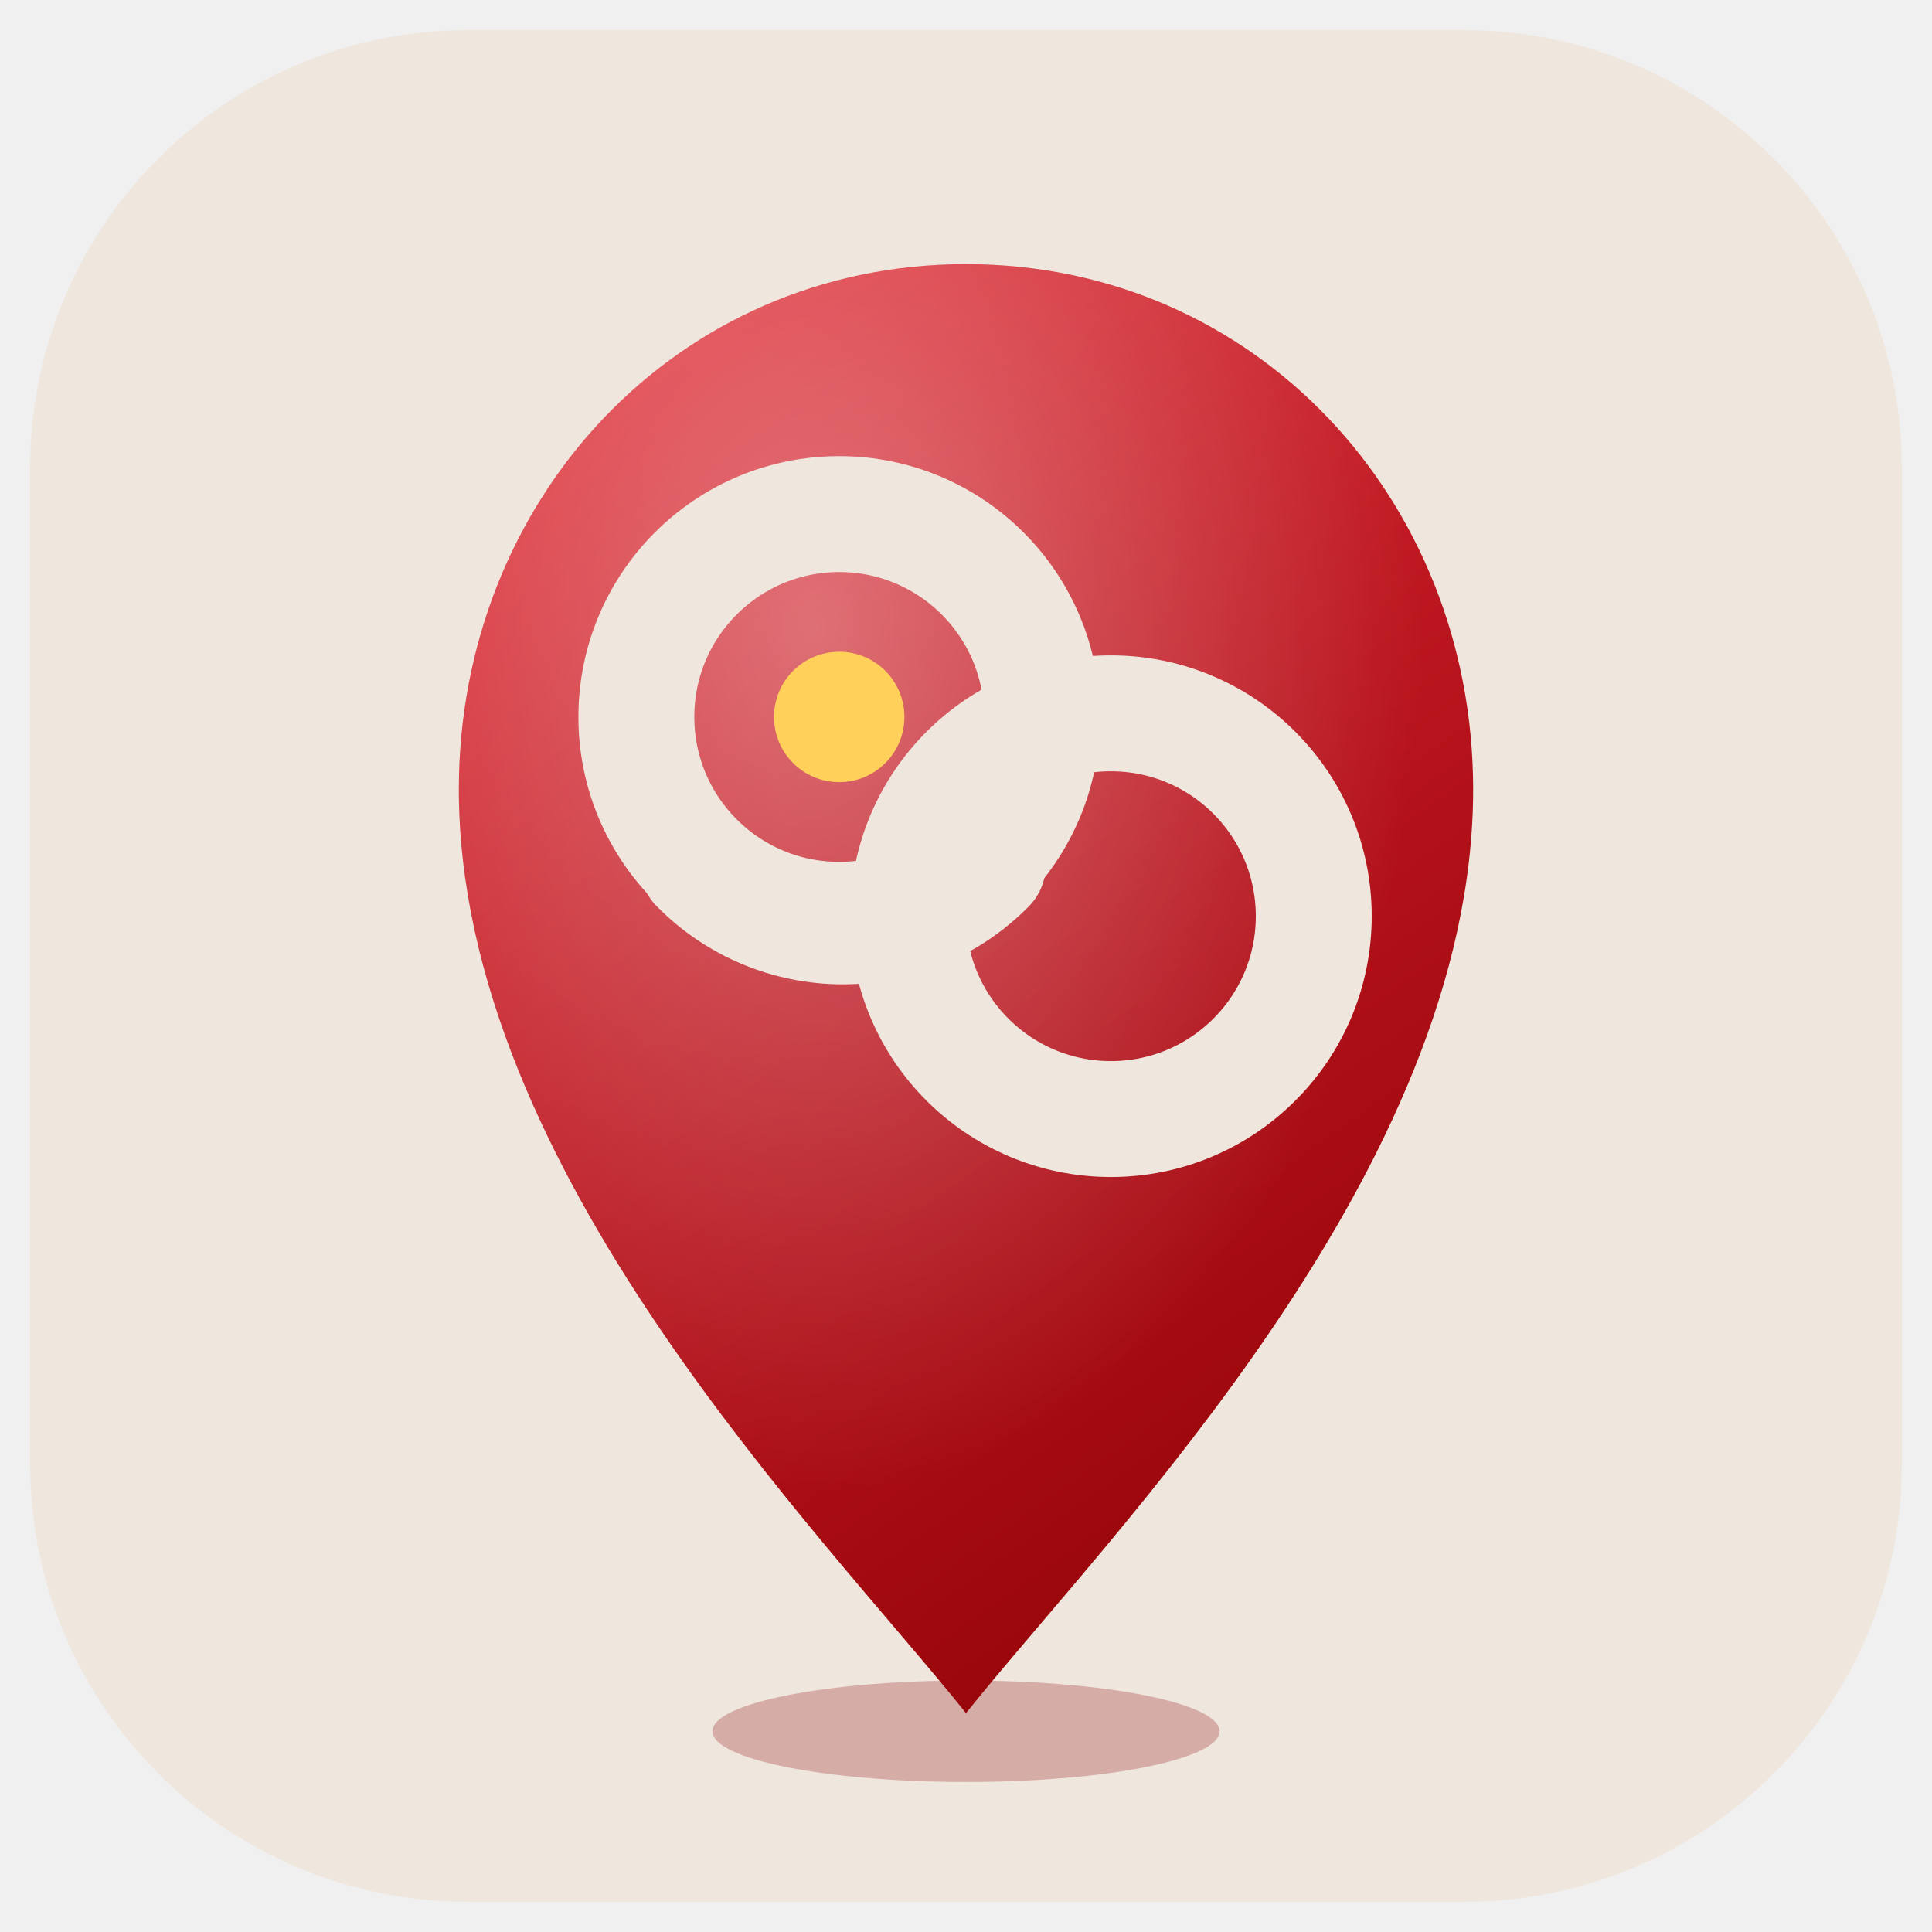
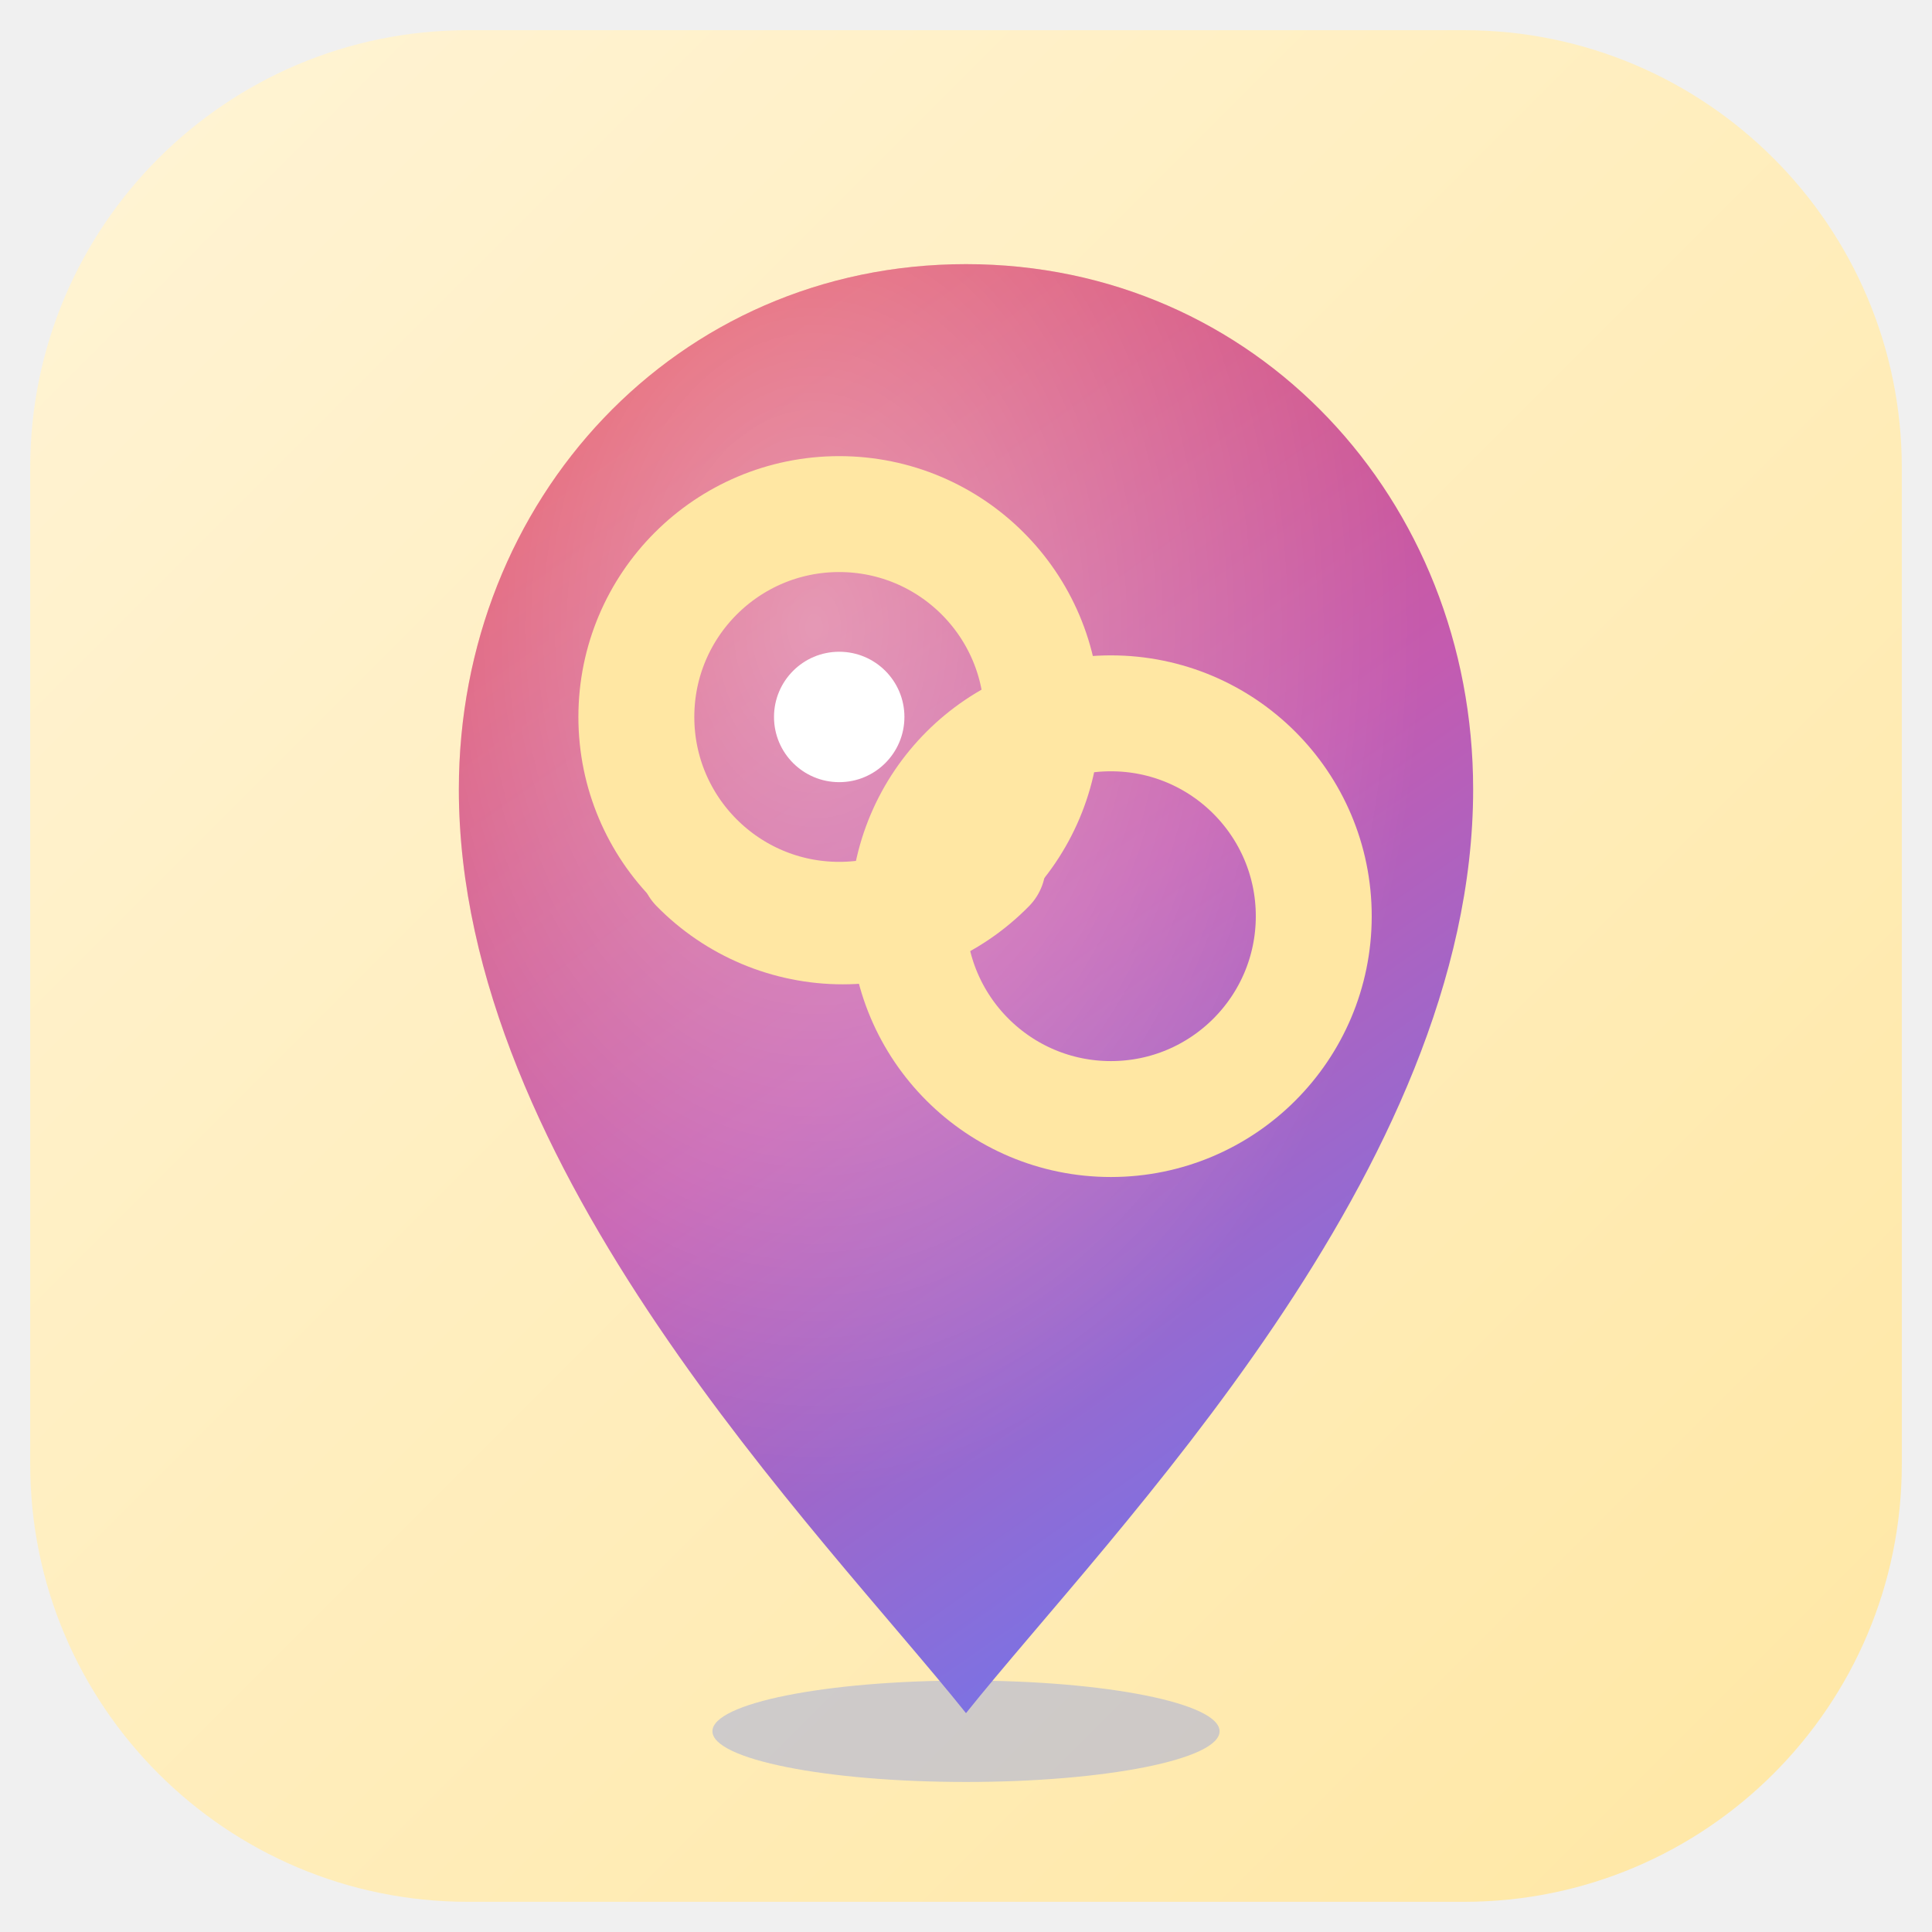
<svg xmlns="http://www.w3.org/2000/svg" width="512" height="512" viewBox="0 0 512 512" fill="none">
-   <rect x="8" y="8" width="496" height="496" rx="116" fill="#EFE6DD" />
+   <defs>
+     <linearGradient id="bgx" x1="0" y1="0" x2="512" y2="512" gradientUnits="userSpaceOnUse">
+       <stop stop-color="#FFF4D6" />
+       <stop offset="1" stop-color="#FFE7A3" />
+     </linearGradient>
+   </defs>
+   <rect x="8" y="8" width="496" height="496" rx="116" fill="url(#bgx)" />
  <g transform="translate(256 262) scale(9.6) translate(-20 -22)">
    <defs>
      <linearGradient id="lg48" x1="6" y1="2" x2="34" y2="42" gradientUnits="userSpaceOnUse">
-         <stop stop-color="#E5333B" />
-         <stop offset=".55" stop-color="#B5121B" />
-         <stop offset="1" stop-color="#8A0002" />
+         <stop stop-color="#E94B4B" />
+         <stop offset=".5" stop-color="#C45BB0" />
+         <stop offset="1" stop-color="#5B7CFA" />
      </linearGradient>
      <radialGradient id="lgs48" cx=".35" cy=".25" r=".6">
-         <stop stop-color="#fff" stop-opacity=".35" />
+         <stop stop-color="#fff" stop-opacity=".4" />
        <stop offset="1" stop-color="#fff" stop-opacity="0" />
      </radialGradient>
    </defs>
-     <ellipse class="ll-shadow" cx="20" cy="42.5" rx="7" ry="1.4" fill="#8A0002" opacity=".25" />
+     <ellipse class="ll-shadow" cx="20" cy="42.5" rx="7" ry="1.4" fill="#5B7CFA" opacity=".3" />
    <g class="ll-body">
      <path d="M20 2c8 0 14 6.5 14 14.5C34 27 24 37 20 42 16 37 6 27 6 16.5 6 8.5 12 2 20 2Z" fill="url(#lg48)" />
      <path d="M20 2c8 0 14 6.5 14 14.5C34 27 24 37 20 42 16 37 6 27 6 16.5 6 8.5 12 2 20 2Z" fill="url(#lgs48)" />
-       <g fill="none" stroke="#EFE6DD" stroke-width="3.2" stroke-linecap="round">
+       <g fill="none" stroke="#FFE7A3" stroke-width="3.2" stroke-linecap="round">
        <circle class="ll-c1" cx="24" cy="20" r="5.6" />
        <circle class="ll-c2" cx="16.5" cy="14.5" r="5.6" />
        <path d="M20.6 18.6a5.6 5.6 0 0 1-8 0" />
      </g>
-       <circle class="ll-dot" cx="16.5" cy="14.5" r="1.8" fill="#FFD15A" />
+       <circle class="ll-dot" cx="16.5" cy="14.5" r="1.8" fill="#fff" />
    </g>
  </g>
</svg>
